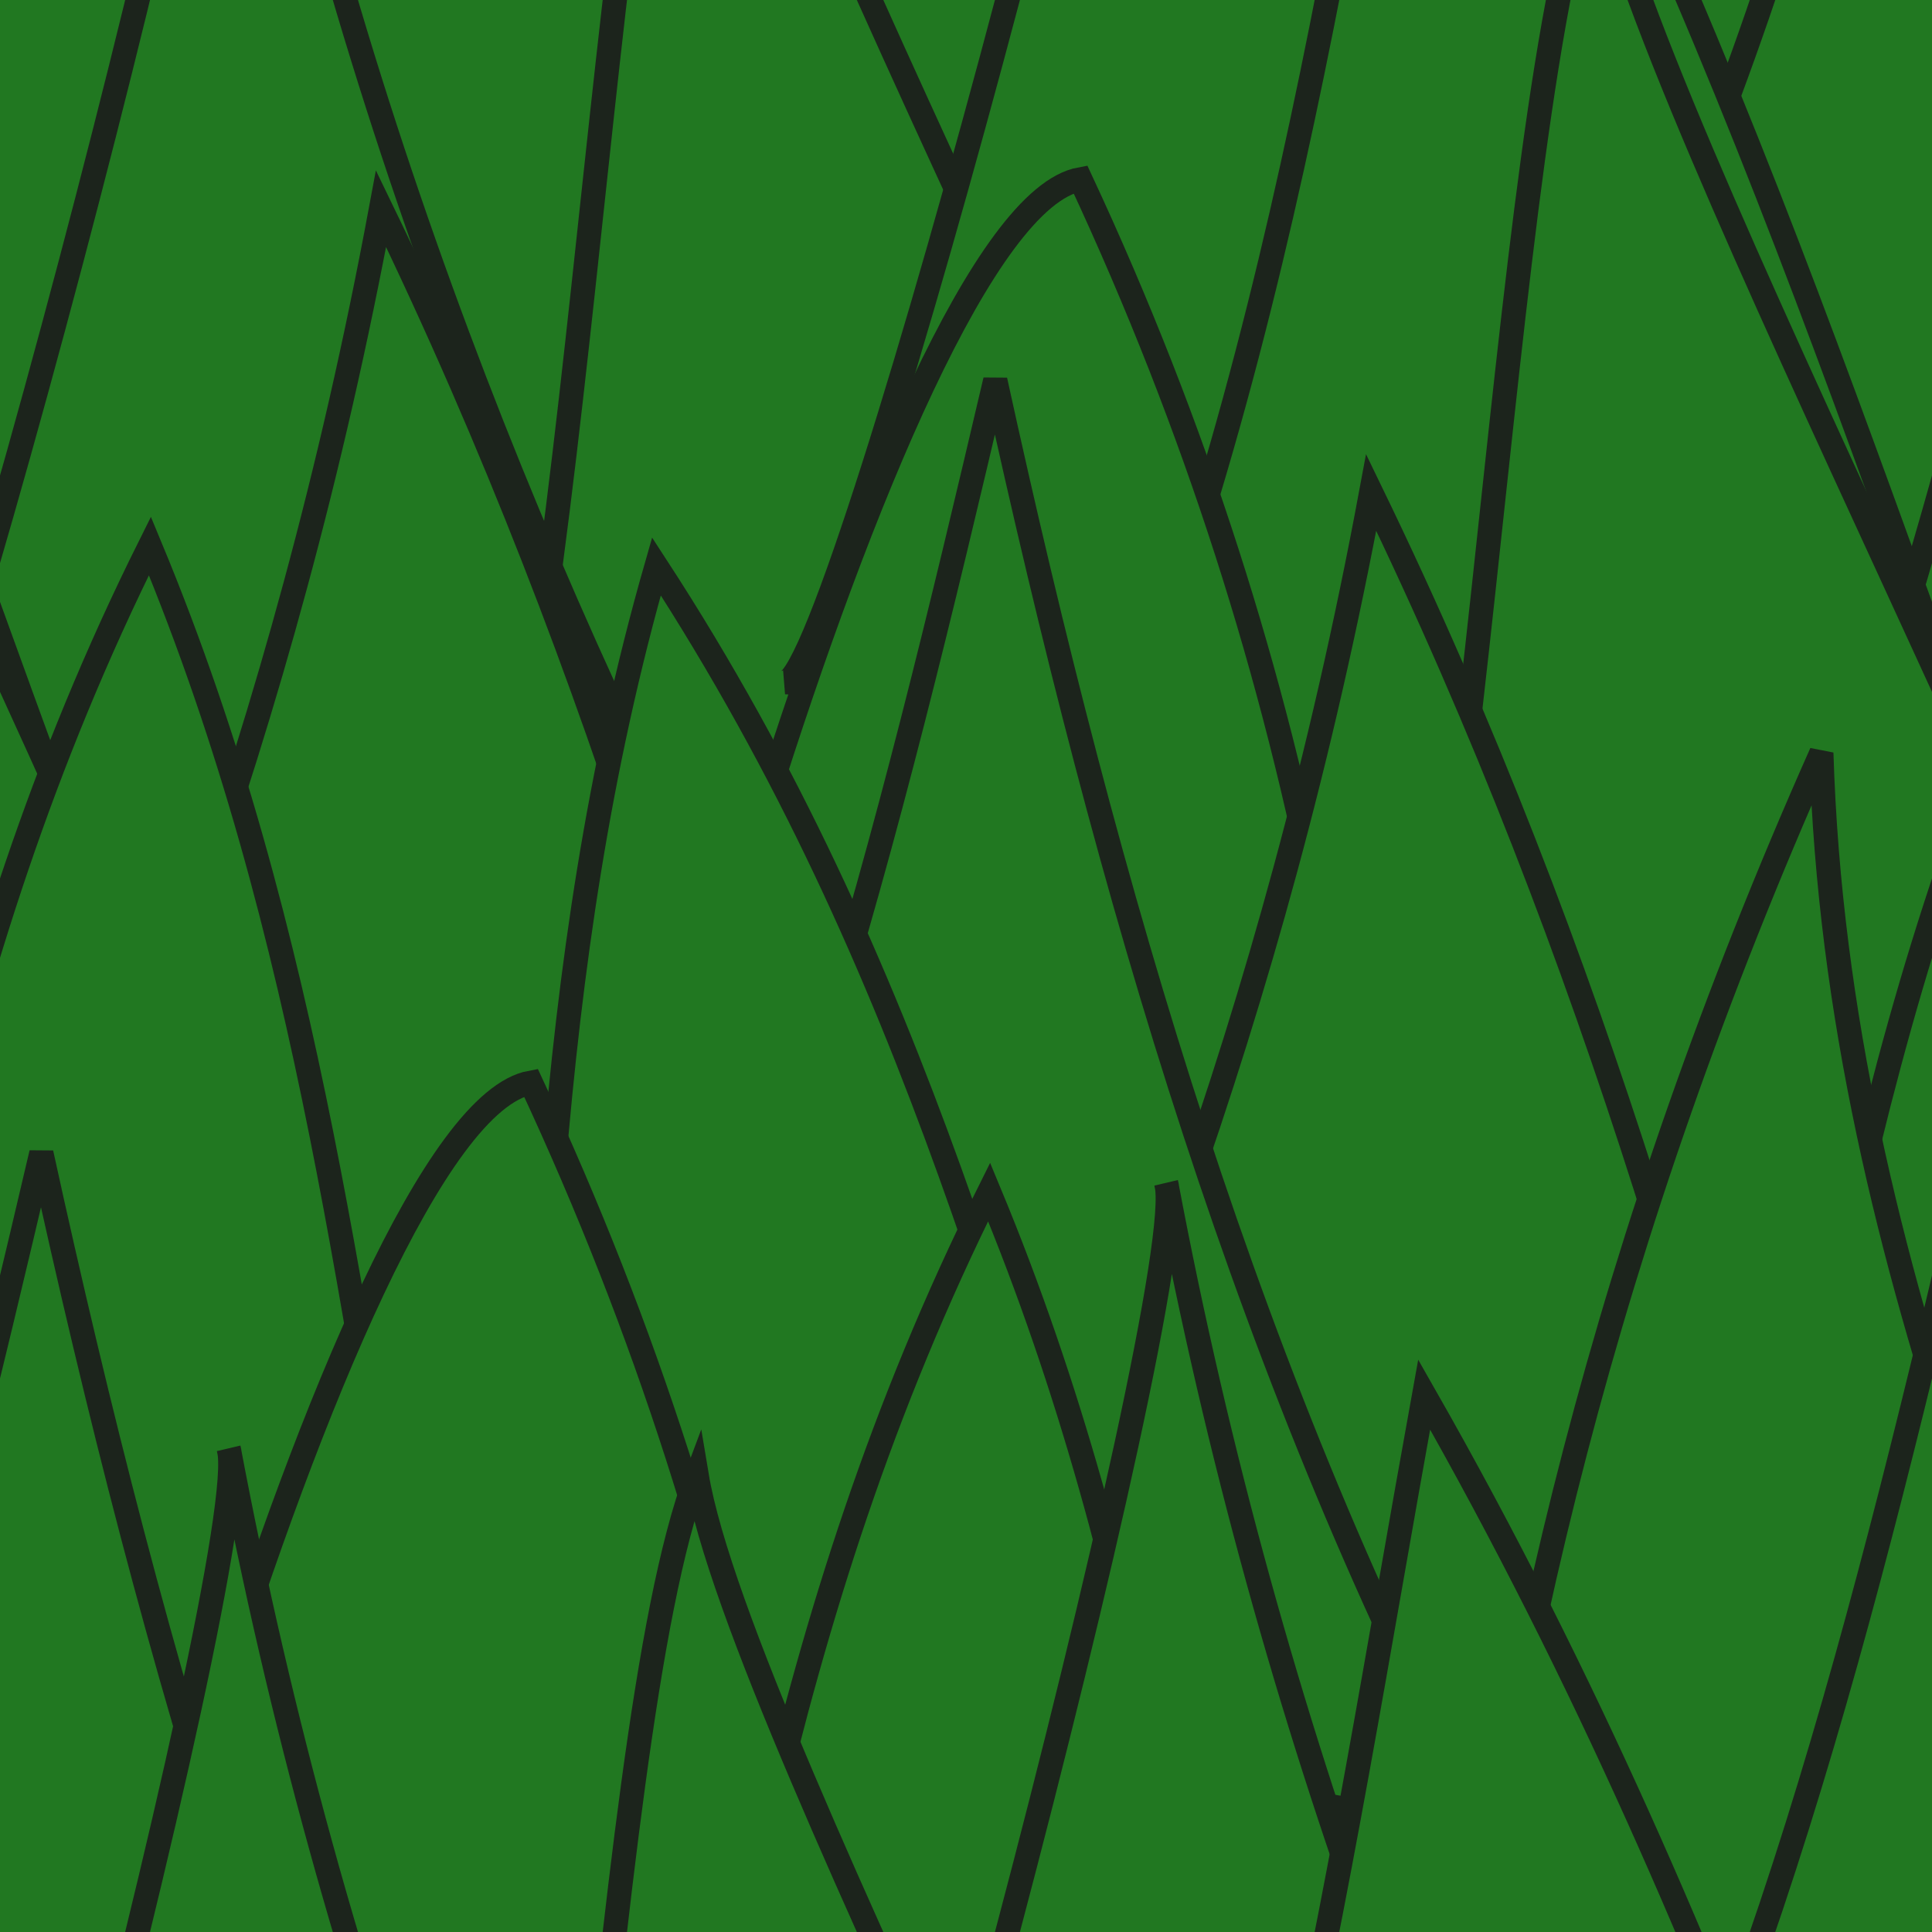
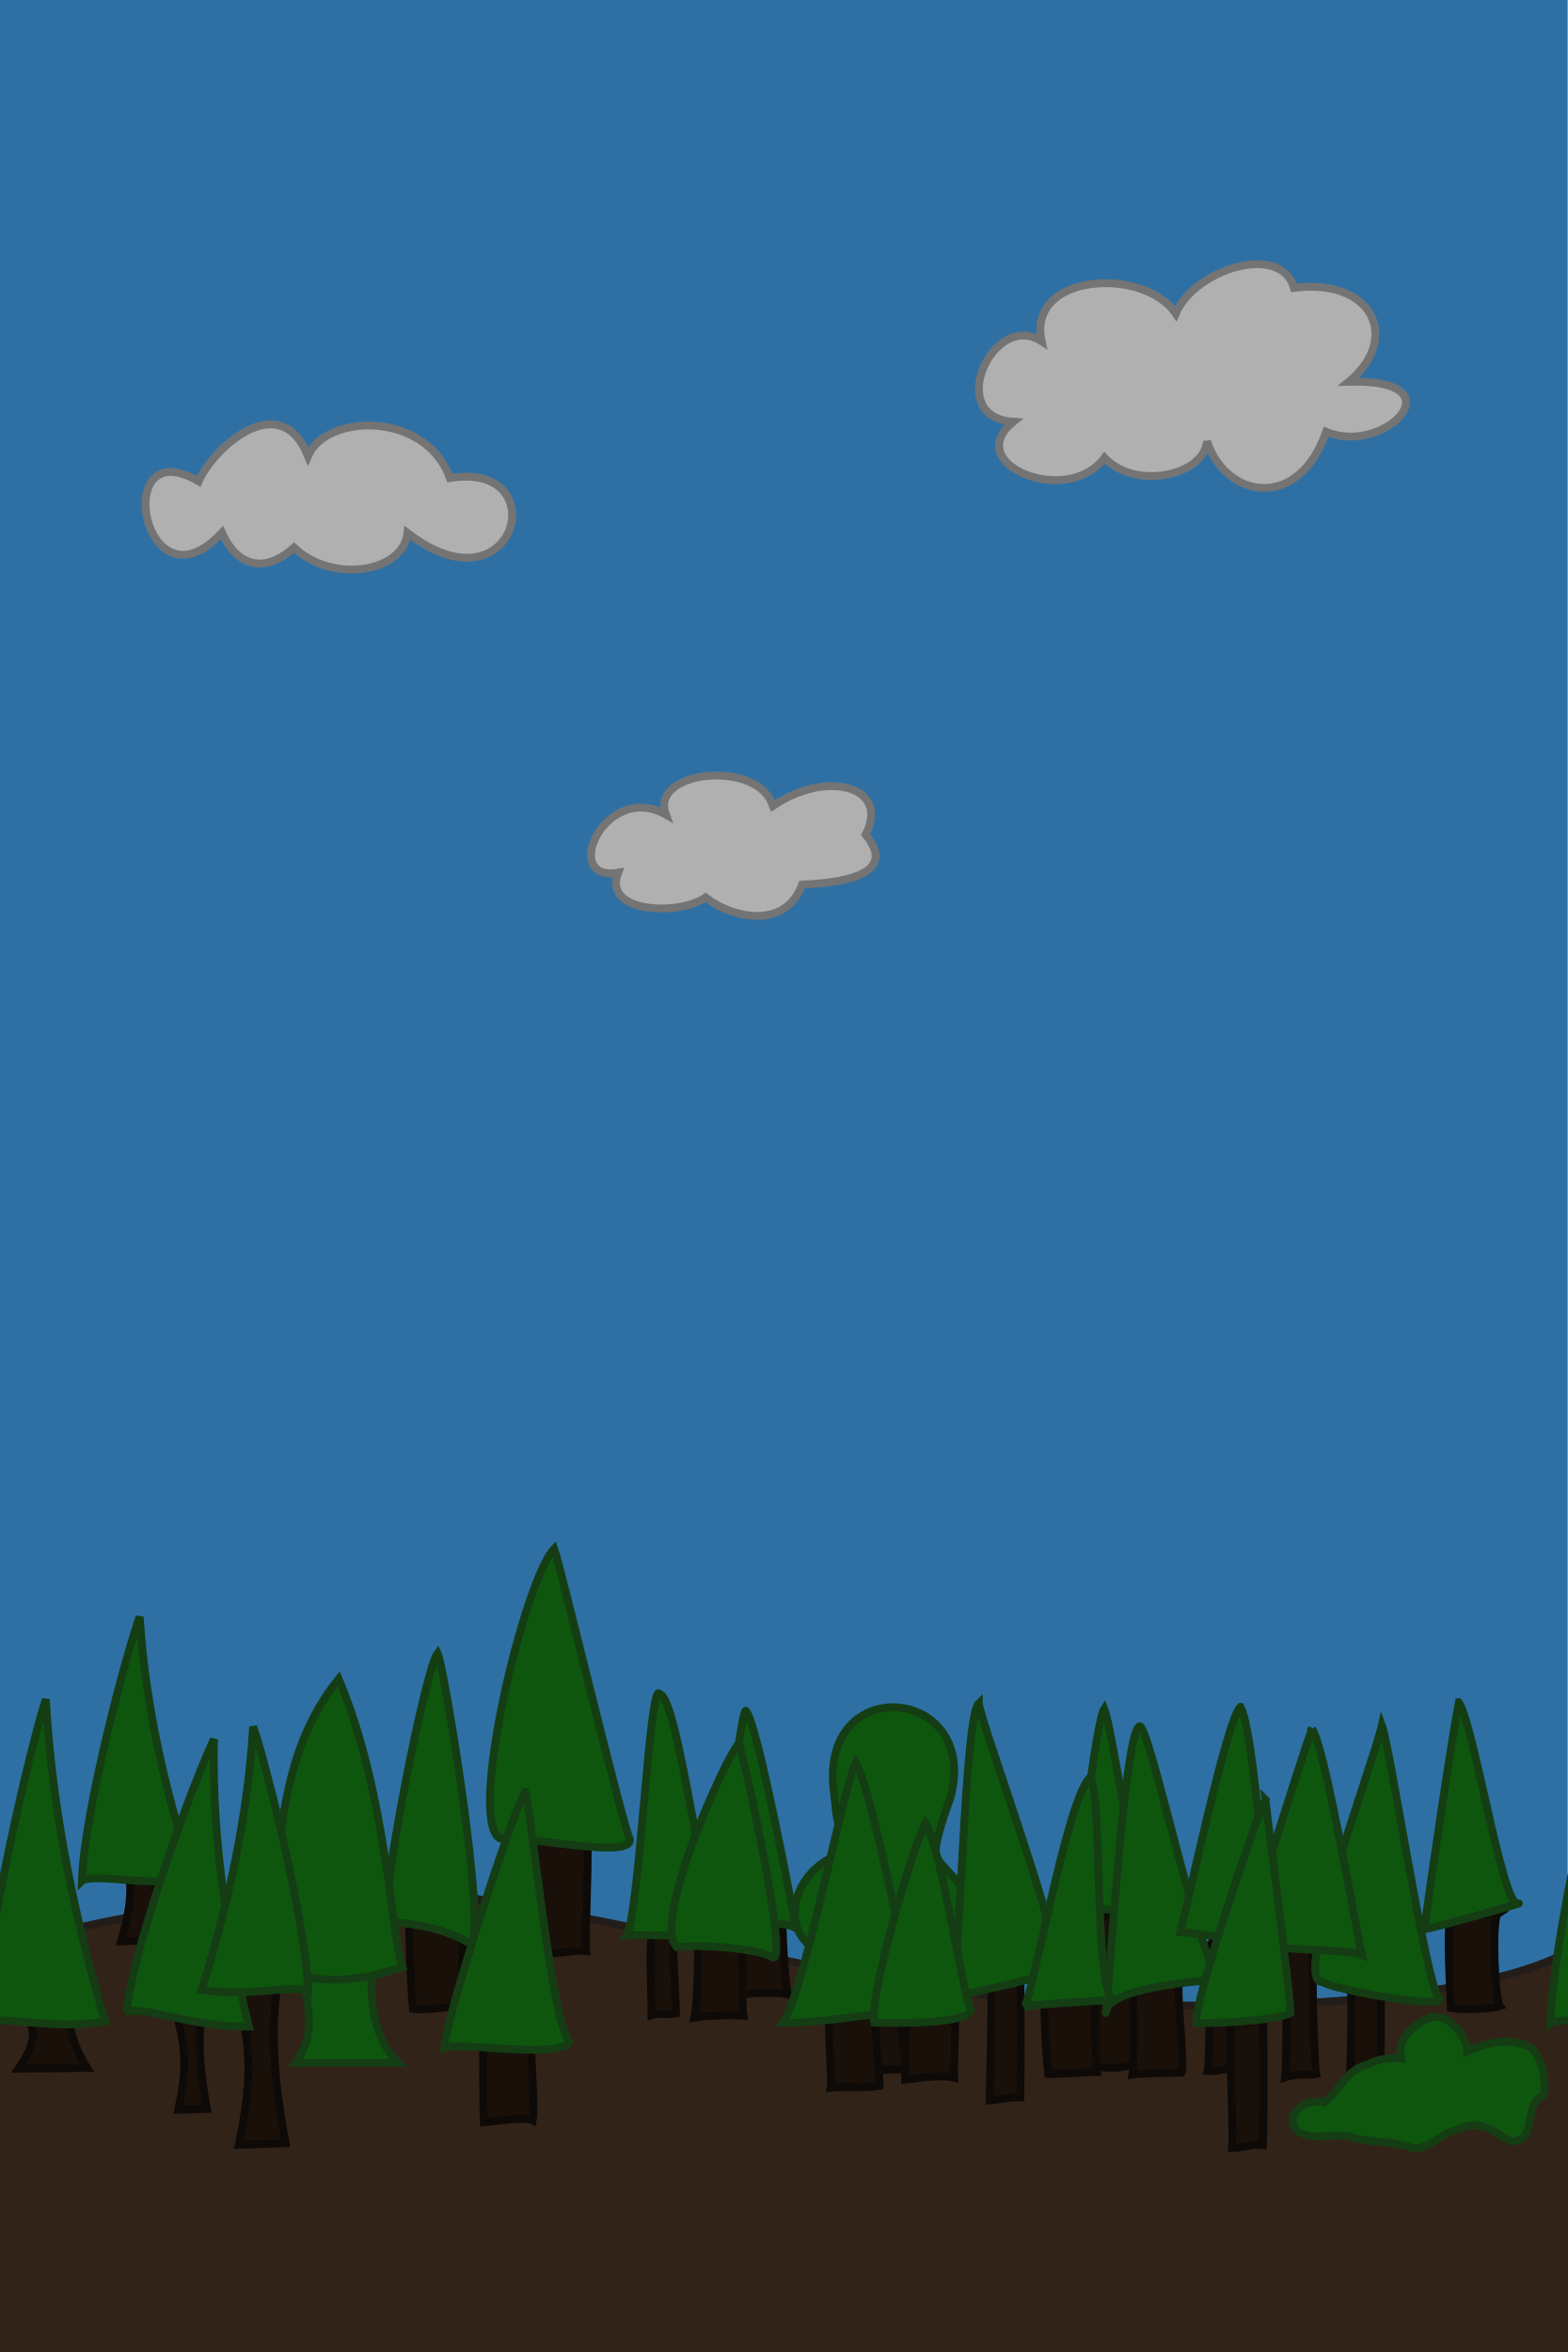
- <svg xmlns="http://www.w3.org/2000/svg" width="160" height="160" id="svg2" version="1.1">
+ <svg xmlns="http://www.w3.org/2000/svg" width="400" height="600" id="svg2" version="1.1">
  <defs id="defs4">
    </defs>
-   <g transform="translate(0,-892.3622)" id="layer1">
-     <g id="g7796" transform="translate(-68.07607,-82.51113)" style="fill:#217821;stroke:#1c241c">
-       <path style="fill:#217821;stroke:#1c241c;stroke-width:2;stroke-linecap:butt;stroke-linejoin:miter;stroke-miterlimit:4;stroke-opacity:1;stroke-dasharray:none" d="m 120,932.362 c -4.009,-1.016 21.785,-99.776 37.552,-102.643 19.209,41.168 25.822,82.337 25.035,123.505 z" id="path7664-2" />
-       <path id="path7606-6" d="m 248.666,922.338 c -2.42,-20.566 -44.761,-97.99 -48.39,-119.766 -8.468,22.38 -9.678,101.015 -20.566,121.58 z" style="fill:#217821;stroke:#1c241c;stroke-width:2;stroke-linecap:butt;stroke-linejoin:miter;stroke-miterlimit:4;stroke-opacity:1;stroke-dasharray:none" />
-       <path style="fill:#217821;stroke:#1c241c;stroke-width:2;stroke-linecap:butt;stroke-linejoin:miter;stroke-miterlimit:4;stroke-opacity:1;stroke-dasharray:none" d="m 223.794,939.895 c 14.122,-31.004 27.599,-63.463 35.836,-107.738 18.859,38.897 29.029,76.489 38.075,113.911 z" id="path7600-6" />
-       <path style="fill:#217821;stroke:#1c241c;stroke-width:2;stroke-linecap:butt;stroke-linejoin:miter;stroke-miterlimit:4;stroke-opacity:1;stroke-dasharray:none" d="m 274.5,952.862 c 17.991,-31.221 27.147,-68.752 36,-106.5 9.266,42.367 21.133,83.434 41,120.5 z" id="path7602-7" />
-       <path style="fill:#217821;stroke:#1c241c;stroke-width:2;stroke-linecap:butt;stroke-linejoin:miter;stroke-miterlimit:4;stroke-opacity:1;stroke-dasharray:none" d="m 211.724,964.138 c 7.161,-34.337 10.885,-68.183 28.767,-104.052 13.482,32.44 16.816,64.879 22.647,97.319 z" id="path7596-7" />
-       <path style="fill:#217821;stroke:#1c241c;stroke-width:2;stroke-linecap:butt;stroke-linejoin:miter;stroke-miterlimit:4;stroke-opacity:1;stroke-dasharray:none" d="m 322.922,961.855 c -11.043,-33.292 -18.615,-66.49 -40.483,-100.077 -9.682,33.769 -9.283,66.377 -11.363,99.271 z" id="path7598-6" />
-       <path id="path7594-0" d="m 281.224,1017.638 c 7.161,-34.337 10.885,-68.183 28.767,-104.052 13.482,32.44 16.816,64.879 22.647,97.319 z" style="fill:#217821;stroke:#1c241c;stroke-width:2;stroke-linecap:butt;stroke-linejoin:miter;stroke-miterlimit:4;stroke-opacity:1;stroke-dasharray:none" />
-       <path id="path7592-1" d="m 234.491,1007.173 c -4.009,-1.016 21.785,-99.776 37.552,-102.643 19.209,41.168 25.822,82.337 25.035,123.505 z" style="fill:#217821;stroke:#1c241c;stroke-width:2;stroke-linecap:butt;stroke-linejoin:miter;stroke-miterlimit:4;stroke-opacity:1;stroke-dasharray:none" />
-       <path id="path7588-1" d="m 145.794,963.395 c 14.122,-31.004 27.599,-63.463 35.836,-107.738 18.859,38.897 29.029,76.489 38.075,113.911 z" style="fill:#217821;stroke:#1c241c;stroke-width:2;stroke-linecap:butt;stroke-linejoin:miter;stroke-miterlimit:4;stroke-opacity:1;stroke-dasharray:none" />
-       <path id="path7590-5" d="m 188.837,988.842 c 3.605,-34.798 12.242,-71.483 30.077,-111.617 1.331,43.542 20.067,79.624 32.75,118.301 z" style="fill:#217821;stroke:#1c241c;stroke-width:2;stroke-linecap:butt;stroke-linejoin:miter;stroke-miterlimit:4;stroke-opacity:1;stroke-dasharray:none" />
-       <path id="path7076-8" d="m 334.166,1056.838 c -2.42,-20.566 -44.761,-97.99 -48.39,-119.766 -8.468,22.38 -9.678,101.015 -20.566,121.58 z" style="fill:#217821;stroke:#1c241c;stroke-width:2;stroke-linecap:butt;stroke-linejoin:miter;stroke-miterlimit:4;stroke-opacity:1;stroke-dasharray:none" />
-       <path id="path7586-9" d="m 195.5,1016.862 c 17.991,-31.221 27.147,-68.752 36,-106.5 9.266,42.367 21.133,83.434 41,120.5 z" style="fill:#217821;stroke:#1c241c;stroke-width:2;stroke-linecap:butt;stroke-linejoin:miter;stroke-miterlimit:4;stroke-opacity:1;stroke-dasharray:none" />
-       <path id="path7072-1" d="m 215.5,1053.362 c 4.866,-1.028 33.75,-110.656 31.522,-118.5 8.475,44.988 23.855,85.001 43.417,122 z" style="fill:#217821;stroke:#1c241c;stroke-width:2;stroke-linecap:butt;stroke-linejoin:miter;stroke-miterlimit:4;stroke-opacity:1;stroke-dasharray:none" />
-       <g id="g7684" style="fill:#217821;stroke:#1c241c">
-         <path id="path7664" d="m -40,932.362 c -4.009,-1.016 21.785,-99.776 37.552,-102.643 19.209,41.168 25.822,82.337 25.035,123.505 z" style="fill:#217821;stroke:#1c241c;stroke-width:2;stroke-linecap:butt;stroke-linejoin:miter;stroke-miterlimit:4;stroke-opacity:1;stroke-dasharray:none" />
-         <path style="fill:#217821;stroke:#1c241c;stroke-width:2;stroke-linecap:butt;stroke-linejoin:miter;stroke-miterlimit:4;stroke-opacity:1;stroke-dasharray:none" d="m 88.666,922.338 c -2.42,-20.566 -44.761,-97.99 -48.39,-119.766 -8.468,22.38 -9.678,101.015 -20.566,121.58 z" id="path7606" />
-         <path id="path7600" d="m 63.795,939.895 c 14.122,-31.004 27.599,-63.463 35.836,-107.738 18.859,38.897 29.029,76.489 38.075,113.911 z" style="fill:#217821;stroke:#1c241c;stroke-width:2;stroke-linecap:butt;stroke-linejoin:miter;stroke-miterlimit:4;stroke-opacity:1;stroke-dasharray:none" />
-         <path id="path7602" d="m 114.5,952.862 c 17.991,-31.221 27.147,-68.752 36,-106.5 9.266,42.367 21.133,83.434 41,120.5 z" style="fill:#217821;stroke:#1c241c;stroke-width:2;stroke-linecap:butt;stroke-linejoin:miter;stroke-miterlimit:4;stroke-opacity:1;stroke-dasharray:none" />
-         <path id="path7596" d="m 51.724,964.138 c 7.161,-34.337 10.885,-68.183 28.767,-104.052 13.482,32.44 16.816,64.879 22.647,97.319 z" style="fill:#217821;stroke:#1c241c;stroke-width:2;stroke-linecap:butt;stroke-linejoin:miter;stroke-miterlimit:4;stroke-opacity:1;stroke-dasharray:none" />
-         <path id="path7598" d="m 162.922,961.855 c -11.043,-33.292 -18.615,-66.49 -40.483,-100.077 -9.682,33.769 -9.283,66.377 -11.363,99.271 z" style="fill:#217821;stroke:#1c241c;stroke-width:2;stroke-linecap:butt;stroke-linejoin:miter;stroke-miterlimit:4;stroke-opacity:1;stroke-dasharray:none" />
-         <path style="fill:#217821;stroke:#1c241c;stroke-width:2;stroke-linecap:butt;stroke-linejoin:miter;stroke-miterlimit:4;stroke-opacity:1;stroke-dasharray:none" d="m 121.224,1017.638 c 7.161,-34.337 10.885,-68.183 28.767,-104.052 13.482,32.44 16.816,64.879 22.647,97.319 z" id="path7594" />
-         <path style="fill:#217821;stroke:#1c241c;stroke-width:2;stroke-linecap:butt;stroke-linejoin:miter;stroke-miterlimit:4;stroke-opacity:1;stroke-dasharray:none" d="m 74.491,1007.173 c -4.009,-1.016 21.785,-99.776 37.552,-102.643 19.209,41.168 25.822,82.337 25.035,123.505 z" id="path7592" />
-         <path style="fill:#217821;stroke:#1c241c;stroke-width:2;stroke-linecap:butt;stroke-linejoin:miter;stroke-miterlimit:4;stroke-opacity:1;stroke-dasharray:none" d="m -14.206,963.395 c 14.122,-31.004 27.599,-63.463 35.836,-107.738 18.859,38.897 29.029,76.489 38.075,113.911 z" id="path7588" />
-         <path style="fill:#217821;stroke:#1c241c;stroke-width:2;stroke-linecap:butt;stroke-linejoin:miter;stroke-miterlimit:4;stroke-opacity:1;stroke-dasharray:none" d="M 28.837,988.842 C 32.441,954.044 41.079,917.359 58.913,877.224 60.244,920.766 78.98,956.849 91.663,995.525 z" id="path7590" />
-         <path style="fill:#217821;stroke:#1c241c;stroke-width:2;stroke-linecap:butt;stroke-linejoin:miter;stroke-miterlimit:4;stroke-opacity:1;stroke-dasharray:none" d="m 174.166,1056.838 c -2.42,-20.566 -44.761,-97.99 -48.39,-119.766 -8.468,22.38 -9.678,101.015 -20.566,121.58 z" id="path7076" />
-         <path style="fill:#217821;stroke:#1c241c;stroke-width:2;stroke-linecap:butt;stroke-linejoin:miter;stroke-miterlimit:4;stroke-opacity:1;stroke-dasharray:none" d="m 35.5,1016.862 c 17.991,-31.221 27.147,-68.752 36,-106.5 9.266,42.367 21.133,83.434 41,120.5 z" id="path7586" />
-         <path style="fill:#217821;stroke:#1c241c;stroke-width:2;stroke-linecap:butt;stroke-linejoin:miter;stroke-miterlimit:4;stroke-opacity:1;stroke-dasharray:none" d="m 55.5,1053.362 c 4.866,-1.028 33.75,-110.656 31.522,-118.5 8.475,44.988 23.855,85.001 43.417,122 z" id="path7072" />
-         <path style="fill:#217821;stroke:#1c241c;stroke-width:2;stroke-linecap:butt;stroke-linejoin:miter;stroke-miterlimit:4;stroke-opacity:1;stroke-dasharray:none" d="m -26.863,1031.373 c 4.866,-1.028 33.75,-110.656 31.522,-118.5 8.475,44.988 23.855,85.001 43.417,122 z" id="path7072-9" />
-         <path style="fill:#217821;stroke:#1c241c;stroke-width:2;stroke-linecap:butt;stroke-linejoin:miter;stroke-miterlimit:4;stroke-opacity:1;stroke-dasharray:none" d="m -6.5,1053.862 c 19.403,-40.245 24.986,-81.977 32.518,-123.5 27.099,47.542 38.358,90.822 56.673,136 z" id="path7074" />
-       </g>
-       <path id="path7072-9-3" d="m 133.137,1031.373 c 4.866,-1.028 33.75,-110.656 31.522,-118.5 8.475,44.988 23.855,85.001 43.417,122 z" style="fill:#217821;stroke:#1c241c;stroke-width:2;stroke-linecap:butt;stroke-linejoin:miter;stroke-miterlimit:4;stroke-opacity:1;stroke-dasharray:none" />
-       <path id="path7074-3" d="m 153.5,1053.862 c 19.403,-40.245 24.986,-81.977 32.518,-123.5 27.099,47.542 38.358,90.822 56.673,136 z" style="fill:#217821;stroke:#1c241c;stroke-width:2;stroke-linecap:butt;stroke-linejoin:miter;stroke-miterlimit:4;stroke-opacity:1;stroke-dasharray:none" />
+   <g transform="translate(0,-452.3622)" id="layer1">
+     <rect style="fill:#2e70a4;fill-opacity:1;stroke:none" id="rect6373" width="400" height="600" x="0" y="452.362" />
+     <path style="fill:#322318;fill-opacity:1;stroke:#231d19;stroke-width:2;stroke-linecap:butt;stroke-linejoin:miter;stroke-miterlimit:4;stroke-opacity:1;stroke-dasharray:none" d="m -1.414,951.069 c 20,-10 87.034,-19.55 121.251,-14.54 50.794,7.437 99.213,22.98 145.749,26.04 64.905,4.268 113,-1.5 133,-11.5 37.5,-17.5 20,226.5 20,226.5 l -429,24 c 0,0 -31,-230.5 9,-250.5 z" id="path4174" />
+     <path style="fill:#b0b0b0;fill-opacity:1;stroke:#747474;stroke-width:2;stroke-linecap:butt;stroke-linejoin:miter;stroke-miterlimit:4;stroke-opacity:1;stroke-dasharray:none" d="m 56.627,588.257 c 3.978,8.762 10.879,10.451 18.407,3.795 9.821,9.351 27.956,6.255 28.937,-3.728 27.703,21.34 37.919,-18.529 10.824,-14.009 -6.042,-17.017 -31.499,-16.608 -36.21,-5.637 -7.283,-17.937 -24.584,-1.461 -27.902,6.473 -22.839,-13.32 -14.053,34.613 5.944,13.106 z" id="path4154" />
+     <path style="fill:#b0b0b0;fill-opacity:1;stroke:#747474;stroke-width:2;stroke-linecap:butt;stroke-linejoin:miter;stroke-miterlimit:4;stroke-opacity:1;stroke-dasharray:none" d="m 197.184,657.992 c -3.5,-12.023 -31.607,-9.231 -27.265,2.184 -15.498,-8.754 -27.121,17.302 -12.213,14.81 -4.034,10.469 15.748,10.977 22.323,6.32 6.853,5.343 20.331,8.297 24.635,-3.274 12.235,-0.537 24.076,-3.16 16.211,-12.764 6.408,-12.491 -10.218,-16.601 -23.69,-7.275 z" id="path4159" />
+     <path style="fill:#b0b0b0;fill-opacity:1;stroke:#747474;stroke-width:2;stroke-linecap:butt;stroke-linejoin:miter;stroke-miterlimit:4;stroke-opacity:1;stroke-dasharray:none" d="m 330.151,525.804 c -3.265,-11.643 -25.306,-4.857 -30.151,6.558 -8.089,-12.016 -38.043,-10.407 -34.22,7.067 -12.268,-8.06 -25.034,19.445 -7.218,20.519 -13.371,10.842 13.826,21.94 23.272,9.19 7.624,8.311 25.32,4.68 26.159,-4.21 4.638,14.481 23.252,18.079 30.378,-2.419 14.787,6.3 34.265,-13.58 5.802,-12.775 13.174,-10.862 6.354,-26.531 -14.022,-23.93 z" id="path4161" />
+     <g id="g6038" style="fill:#19100a;fill-opacity:1;stroke:#0e0a07;stroke-opacity:1" transform="translate(0,100)">
+       <path id="path6865" d="m 30.043,820.115 c 4.042,10.427 4.151,16.274 0.833,27.475 l 11.378,-0.278 c -3.14,-12.167 -3.513,-19.903 -1.943,-27.752 0,0 -5.303,0.067 -10.268,0.555 z" style="fill:#19100a;fill-opacity:1;stroke:#0e0a07;stroke-width:2;stroke-linecap:butt;stroke-linejoin:miter;stroke-miterlimit:4;stroke-opacity:1;stroke-dasharray:none" />
+       <path id="path7475" d="m 137.08,817.473 c -1.996,-0.19 -0.613,29.697 0,33.377 2.912,0.369 9.319,-1.132 12.5,-0.776 -0.478,-3.961 1.474,-36.982 -0.5,-36.482 -1.862,1.134 -11.371,0.934 -12,3.881" style="fill:#19100a;fill-opacity:1;stroke:#0e0a07;stroke-width:2;stroke-linecap:butt;stroke-linejoin:miter;stroke-miterlimit:4;stroke-opacity:1;stroke-dasharray:none" />
+       <path id="path6869-6" d="m 218.522,833.254 c 4.252,17.992 4.366,28.08 0.876,47.407 l 11.969,-0.479 c -3.303,-20.993 -3.695,-34.342 -2.043,-47.886 0,0 -5.578,0.115 -10.801,0.958 z" style="fill:#19100a;fill-opacity:1;stroke:#0e0a07;stroke-width:2;stroke-linecap:butt;stroke-linejoin:miter;stroke-miterlimit:4;stroke-opacity:1;stroke-dasharray:none" />
+       <path id="path7475-4" d="m 105.353,831.45 c -1.996,-0.19 -0.436,30.05 0,33.377 2.47,0.545 10.026,-0.69 12.5,-0.776 -0.389,-3.696 1.474,-36.982 -0.5,-36.482 -1.862,1.134 -11.371,0.934 -12,3.881" style="fill:#19100a;fill-opacity:1;stroke:#0e0a07;stroke-width:2;stroke-linecap:butt;stroke-linejoin:miter;stroke-miterlimit:4;stroke-opacity:1;stroke-dasharray:none" />
+       <path id="path6869" d="m 60.021,859 c 4.252,15.373 4.366,23.993 0.876,40.507 L 72.866,899.097 c -3.303,-17.938 -3.695,-29.343 -2.043,-40.916 0,0 -5.578,0.098 -10.801,0.818 z" style="fill:#19100a;fill-opacity:1;stroke:#0e0a07;stroke-width:2;stroke-linecap:butt;stroke-linejoin:miter;stroke-miterlimit:4;stroke-opacity:1;stroke-dasharray:none" />
+       <path id="path6867" d="m 44.944,865.834 c 2.599,9.393 2.669,14.66 0.535,24.75 l 7.316,-0.25 c -2.019,-10.96 -2.259,-17.929 -1.249,-25 0,0 -3.41,0.06 -6.602,0.5 z" style="fill:#19100a;fill-opacity:1;stroke:#0e0a07;stroke-width:2;stroke-linecap:butt;stroke-linejoin:miter;stroke-miterlimit:4;stroke-opacity:1;stroke-dasharray:none" />
+       <path id="path6871" d="m 3.444,862.022 c 6.222,6.855 6.389,10.699 1.282,18.062 l 17.514,-0.182 c -4.833,-7.999 -5.407,-13.084 -2.99,-18.245 0,0 -8.162,0.044 -15.806,0.365 z" style="fill:#19100a;fill-opacity:1;stroke:#0e0a07;stroke-width:2;stroke-linecap:butt;stroke-linejoin:miter;stroke-miterlimit:4;stroke-opacity:1;stroke-dasharray:none" />
+       <path style="fill:#19100a;fill-opacity:1;stroke:#0e0a07;stroke-width:2;stroke-linecap:butt;stroke-linejoin:miter;stroke-miterlimit:4;stroke-opacity:1;stroke-dasharray:none" d="m 211.944,863.468 c -1.387,-1.441 0.467,18.935 0,21.5 3.093,-0.439 8.651,0.212 12.5,-0.5 0.16,-1.894 -2.494,-23.341 -0.5,-23.5 0.878,-1.797 -13.811,1.652 -12,2.5" id="path7487" />
+       <path id="path7473" d="m 308.155,846.855 c 0.775,-1.902 0.564,31.265 0,33.829 1.648,0.109 3.827,-0.273 6.08,-0.787 -0.266,-1.943 0.71,-36.352 -0.243,-36.976 -0.948,0.702 -5.659,0.839 -5.837,3.934" style="fill:#19100a;fill-opacity:1;stroke:#0e0a07;stroke-width:2;stroke-linecap:butt;stroke-linejoin:miter;stroke-miterlimit:4;stroke-opacity:1;stroke-dasharray:none" />
+       <path style="fill:#19100a;fill-opacity:1;stroke:#0e0a07;stroke-width:2;stroke-linecap:butt;stroke-linejoin:miter;stroke-miterlimit:4;stroke-opacity:1;stroke-dasharray:none" d="m 123.444,872.272 c -0.368,1.966 -0.129,18.956 0,21.5 3.401,-0.332 10.74,-1.449 12.5,-0.5 0.718,-3.712 -1.107,-25.406 -0.5,-23.5 0.367,-1.966 -12.582,0.586 -12,2.5" id="path7489" />
+       <path style="fill:#19100a;fill-opacity:1;stroke:#0e0a07;stroke-width:2;stroke-linecap:butt;stroke-linejoin:miter;stroke-miterlimit:4;stroke-opacity:1;stroke-dasharray:none" d="m 166.257,866.462 c 2.387,-0.727 3.682,0.032 6.224,-0.5 0.072,-3.166 -1.434,-20.722 -0.058,-22.174 1.736,-0.994 -2.981,0.543 -5.724,1.13 -1.428,2.03 -0.327,17.772 -0.442,21.544 z" id="path7491" />
+       <path id="path7479" d="m 278.944,841.769 c 1.51,-2.206 0.546,39.416 0,36.178 -0.816,3.073 11.721,2.258 12.5,-0.841 1.791,-1.499 -1.895,-41.955 -0.5,-39.543 -0.275,-3.333 -10.226,5.76 -12,4.207" style="fill:#19100a;fill-opacity:1;stroke:#0e0a07;stroke-width:2;stroke-linecap:butt;stroke-linejoin:miter;stroke-miterlimit:4;stroke-opacity:1;stroke-dasharray:none" />
+       <path style="fill:#19100a;fill-opacity:1;stroke:#0e0a07;stroke-width:2;stroke-linecap:butt;stroke-linejoin:miter;stroke-miterlimit:4;stroke-opacity:1;stroke-dasharray:none" d="m 230.944,861.409 c 0.201,-1.99 0.046,18.538 0,21.5 1.415,-0.092 8.953,-1.497 12.5,-0.5 -0.159,-3.401 0.949,-22.122 -0.5,-23.5 -1.541,1.275 -10.36,1.355 -12,2.5" id="path7495" />
+       <path id="path7481" d="m 267.444,859.927 c -1.939,0.492 -0.281,18.718 0,21.5 1.695,0.205 10.398,-0.556 12.5,-0.5 -0.422,-4.355 -0.992,-25.439 -0.5,-23.5 -0.76,1.85 -13.759,3.452 -12,2.5" style="fill:#19100a;fill-opacity:1;stroke:#0e0a07;stroke-width:2;stroke-linecap:butt;stroke-linejoin:miter;stroke-miterlimit:4;stroke-opacity:1;stroke-dasharray:none" />
+       <path style="fill:#19100a;fill-opacity:1;stroke:#0e0a07;stroke-width:2;stroke-linecap:butt;stroke-linejoin:miter;stroke-miterlimit:4;stroke-opacity:1;stroke-dasharray:none" d="m 288.944,860.095 c 0.507,1.935 0.472,18.661 0,21.5 2.433,-0.354 10.477,-0.474 12.5,-0.5 0.983,-1.742 -1.484,-21.759 -0.5,-23.5 1.177,-1.617 -13.994,2.348 -12,2.5" id="path7497" />
+       <path id="path7483" d="m 370.194,843.135 c -1.221,-1.584 -0.1,19.367 0,21.5 2.634,0.43 9.875,0.351 12.5,-0.5 -1.25,-1.561 -2.161,-22.386 -0.5,-23.5 -1.994,-0.158 -12.339,0.529 -12,2.5" style="fill:#19100a;fill-opacity:1;stroke:#0e0a07;stroke-width:2;stroke-linecap:butt;stroke-linejoin:miter;stroke-miterlimit:4;stroke-opacity:1;stroke-dasharray:none" />
+       <path style="fill:#19100a;fill-opacity:1;stroke:#0e0a07;stroke-width:2;stroke-linecap:butt;stroke-linejoin:miter;stroke-miterlimit:4;stroke-opacity:1;stroke-dasharray:none" d="m 327.912,847.126 c 0.635,2.828 0.297,32.218 0,35.172 2.644,-1.004 6.313,-0.502 7.897,-0.818 -0.497,-2.489 -1.559,-37.858 -0.316,-38.444 0.93,2.214 -6.456,5.578 -7.581,4.09" id="path7499" />
+       <path id="path7485" d="m 344.284,857.582 c 1.254,0.408 -0.186,32.709 0,35.172 3.433,-1.047 5.68,-0.368 7.897,-0.818 -0.064,-3.09 0.622,-40.637 -0.316,-38.444 0.268,3.198 -8.305,1.408 -7.581,4.09" style="fill:#19100a;fill-opacity:1;stroke:#0e0a07;stroke-width:2;stroke-linecap:butt;stroke-linejoin:miter;stroke-miterlimit:4;stroke-opacity:1;stroke-dasharray:none" />
+       <path id="path7501" d="m 252.472,853.03 c 1.087,1.669 0.021,32.209 0,35.172 2.773,-0.311 6.081,-0.919 7.897,-0.818 0.003,-3.272 0.196,-41.435 -0.316,-38.444 -1.25,0.479 -7.385,7.322 -7.581,4.09" style="fill:#19100a;fill-opacity:1;stroke:#0e0a07;stroke-width:2;stroke-linecap:butt;stroke-linejoin:miter;stroke-miterlimit:4;stroke-opacity:1;stroke-dasharray:none" />
+       <path style="fill:#19100a;fill-opacity:1;stroke:#0e0a07;stroke-width:2;stroke-linecap:butt;stroke-linejoin:miter;stroke-miterlimit:4;stroke-opacity:1;stroke-dasharray:none" d="m 314.344,865.194 c -1.248,-0.515 0.518,29.778 0,35.172 1.645,0.041 5.55,-1.162 7.897,-0.818 0.241,-3.83 0.301,-41.3 -0.316,-38.444 0.249,3.208 -8.728,5.463 -7.581,4.09" id="path7471" />
+       <path style="fill:#19100a;fill-opacity:1;stroke:#0e0a07;stroke-width:2;stroke-linecap:butt;stroke-linejoin:miter;stroke-miterlimit:4;stroke-opacity:1;stroke-dasharray:none" d="m 188.444,840.124 c 0.535,-1.927 -1.63,20.341 0,21.5 1.76,-1.042 9.855,-1.133 12.5,-0.5 -0.563,-2.698 -2.236,-24.493 -0.5,-23.5 1.999,-0.068 -11.938,4.499 -12,2.5" id="path7493" />
+       <path id="path7477" d="m 177.194,845.58 c 1.699,-1.056 0.609,19.227 0,21.5 2.471,-0.499 9.781,-0.775 12.5,-0.5 -0.577,-4.019 -0.34,-25.494 -0.5,-23.5 -0.56,1.92 -13.461,3.866 -12,2.5" style="fill:#19100a;fill-opacity:1;stroke:#0e0a07;stroke-width:2;stroke-linecap:butt;stroke-linejoin:miter;stroke-miterlimit:4;stroke-opacity:1;stroke-dasharray:none" />
+       <path style="fill:#19100a;fill-opacity:1;stroke:#0e0a07;stroke-width:2;stroke-linecap:butt;stroke-linejoin:miter;stroke-miterlimit:4;stroke-opacity:1;stroke-dasharray:none" d="m 403.444,862.022 c 6.222,6.855 6.389,10.699 1.282,18.062 l 17.514,-0.182 c -4.833,-7.999 -5.407,-13.084 -2.99,-18.245 0,0 -8.162,0.044 -15.806,0.365 z" id="path5908" />
    </g>
-     <g transform="translate(-68.07607,77.48887)" id="g7796-9" style="fill:#217821;stroke:#1c241c">
-       <path style="fill:#217821;stroke:#1c241c;stroke-width:2;stroke-linecap:butt;stroke-linejoin:miter;stroke-miterlimit:4;stroke-opacity:1;stroke-dasharray:none" d="m 120,932.362 c -4.009,-1.016 21.785,-99.776 37.552,-102.643 19.209,41.168 25.822,82.337 25.035,123.505 z" id="path7664-2-4" />
-       <path id="path7606-6-1" d="m 248.666,922.338 c -2.42,-20.566 -44.761,-97.99 -48.39,-119.766 -8.468,22.38 -9.678,101.015 -20.566,121.58 z" style="fill:#217821;stroke:#1c241c;stroke-width:2;stroke-linecap:butt;stroke-linejoin:miter;stroke-miterlimit:4;stroke-opacity:1;stroke-dasharray:none" />
-       <path style="fill:#217821;stroke:#1c241c;stroke-width:2;stroke-linecap:butt;stroke-linejoin:miter;stroke-miterlimit:4;stroke-opacity:1;stroke-dasharray:none" d="m 223.794,939.895 c 14.122,-31.004 27.599,-63.463 35.836,-107.738 18.859,38.897 29.029,76.489 38.075,113.911 z" id="path7600-6-3" />
-       <path style="fill:#217821;stroke:#1c241c;stroke-width:2;stroke-linecap:butt;stroke-linejoin:miter;stroke-miterlimit:4;stroke-opacity:1;stroke-dasharray:none" d="m 274.5,952.862 c 17.991,-31.221 27.147,-68.752 36,-106.5 9.266,42.367 21.133,83.434 41,120.5 z" id="path7602-7-0" />
-       <path style="fill:#217821;stroke:#1c241c;stroke-width:2;stroke-linecap:butt;stroke-linejoin:miter;stroke-miterlimit:4;stroke-opacity:1;stroke-dasharray:none" d="m 211.724,964.138 c 7.161,-34.337 10.885,-68.183 28.767,-104.052 13.482,32.44 16.816,64.879 22.647,97.319 z" id="path7596-7-7" />
-       <path style="fill:#217821;stroke:#1c241c;stroke-width:2;stroke-linecap:butt;stroke-linejoin:miter;stroke-miterlimit:4;stroke-opacity:1;stroke-dasharray:none" d="m 322.922,961.855 c -11.043,-33.292 -18.615,-66.49 -40.483,-100.077 -9.682,33.769 -9.283,66.377 -11.363,99.271 z" id="path7598-6-5" />
-       <path id="path7594-0-5" d="m 281.224,1017.638 c 7.161,-34.337 10.885,-68.183 28.767,-104.052 13.482,32.44 16.816,64.879 22.647,97.319 z" style="fill:#217821;stroke:#1c241c;stroke-width:2;stroke-linecap:butt;stroke-linejoin:miter;stroke-miterlimit:4;stroke-opacity:1;stroke-dasharray:none" />
-       <path id="path7592-1-0" d="m 234.491,1007.173 c -4.009,-1.016 21.785,-99.776 37.552,-102.643 19.209,41.168 25.822,82.337 25.035,123.505 z" style="fill:#217821;stroke:#1c241c;stroke-width:2;stroke-linecap:butt;stroke-linejoin:miter;stroke-miterlimit:4;stroke-opacity:1;stroke-dasharray:none" />
-       <path id="path7588-1-0" d="m 145.794,963.395 c 14.122,-31.004 27.599,-63.463 35.836,-107.738 18.859,38.897 29.029,76.489 38.075,113.911 z" style="fill:#217821;stroke:#1c241c;stroke-width:2;stroke-linecap:butt;stroke-linejoin:miter;stroke-miterlimit:4;stroke-opacity:1;stroke-dasharray:none" />
-       <path id="path7590-5-2" d="m 188.837,988.842 c 3.605,-34.798 12.242,-71.483 30.077,-111.617 1.331,43.542 20.067,79.624 32.75,118.301 z" style="fill:#217821;stroke:#1c241c;stroke-width:2;stroke-linecap:butt;stroke-linejoin:miter;stroke-miterlimit:4;stroke-opacity:1;stroke-dasharray:none" />
-       <path id="path7076-8-8" d="m 334.166,1056.838 c -2.42,-20.566 -44.761,-97.99 -48.39,-119.766 -8.468,22.38 -9.678,101.015 -20.566,121.58 z" style="fill:#217821;stroke:#1c241c;stroke-width:2;stroke-linecap:butt;stroke-linejoin:miter;stroke-miterlimit:4;stroke-opacity:1;stroke-dasharray:none" />
-       <path id="path7586-9-6" d="m 195.5,1016.862 c 17.991,-31.221 27.147,-68.752 36,-106.5 9.266,42.367 21.133,83.434 41,120.5 z" style="fill:#217821;stroke:#1c241c;stroke-width:2;stroke-linecap:butt;stroke-linejoin:miter;stroke-miterlimit:4;stroke-opacity:1;stroke-dasharray:none" />
-       <path id="path7072-1-2" d="m 215.5,1053.362 c 4.866,-1.028 33.75,-110.656 31.522,-118.5 8.475,44.988 23.855,85.001 43.417,122 z" style="fill:#217821;stroke:#1c241c;stroke-width:2;stroke-linecap:butt;stroke-linejoin:miter;stroke-miterlimit:4;stroke-opacity:1;stroke-dasharray:none" />
-       <g id="g7684-9" style="fill:#217821;stroke:#1c241c">
-         <path id="path7664-4" d="m -40,932.362 c -4.009,-1.016 21.785,-99.776 37.552,-102.643 19.209,41.168 25.822,82.337 25.035,123.505 z" style="fill:#217821;stroke:#1c241c;stroke-width:2;stroke-linecap:butt;stroke-linejoin:miter;stroke-miterlimit:4;stroke-opacity:1;stroke-dasharray:none" />
-         <path style="fill:#217821;stroke:#1c241c;stroke-width:2;stroke-linecap:butt;stroke-linejoin:miter;stroke-miterlimit:4;stroke-opacity:1;stroke-dasharray:none" d="m 88.666,922.338 c -2.42,-20.566 -44.761,-97.99 -48.39,-119.766 -8.468,22.38 -9.678,101.015 -20.566,121.58 z" id="path7606-9" />
-         <path id="path7600-2" d="m 63.795,939.895 c 14.122,-31.004 27.599,-63.463 35.836,-107.738 18.859,38.897 29.029,76.489 38.075,113.911 z" style="fill:#217821;stroke:#1c241c;stroke-width:2;stroke-linecap:butt;stroke-linejoin:miter;stroke-miterlimit:4;stroke-opacity:1;stroke-dasharray:none" />
-         <path id="path7602-6" d="m 114.5,952.862 c 17.991,-31.221 27.147,-68.752 36,-106.5 9.266,42.367 21.133,83.434 41,120.5 z" style="fill:#217821;stroke:#1c241c;stroke-width:2;stroke-linecap:butt;stroke-linejoin:miter;stroke-miterlimit:4;stroke-opacity:1;stroke-dasharray:none" />
-         <path id="path7596-1" d="m 51.724,964.138 c 7.161,-34.337 10.885,-68.183 28.767,-104.052 13.482,32.44 16.816,64.879 22.647,97.319 z" style="fill:#217821;stroke:#1c241c;stroke-width:2;stroke-linecap:butt;stroke-linejoin:miter;stroke-miterlimit:4;stroke-opacity:1;stroke-dasharray:none" />
-         <path id="path7598-3" d="m 162.922,961.855 c -11.043,-33.292 -18.615,-66.49 -40.483,-100.077 -9.682,33.769 -9.283,66.377 -11.363,99.271 z" style="fill:#217821;stroke:#1c241c;stroke-width:2;stroke-linecap:butt;stroke-linejoin:miter;stroke-miterlimit:4;stroke-opacity:1;stroke-dasharray:none" />
-         <path style="fill:#217821;stroke:#1c241c;stroke-width:2;stroke-linecap:butt;stroke-linejoin:miter;stroke-miterlimit:4;stroke-opacity:1;stroke-dasharray:none" d="m 121.224,1017.638 c 7.161,-34.337 10.885,-68.183 28.767,-104.052 13.482,32.44 16.816,64.879 22.647,97.319 z" id="path7594-2" />
-         <path style="fill:#217821;stroke:#1c241c;stroke-width:2;stroke-linecap:butt;stroke-linejoin:miter;stroke-miterlimit:4;stroke-opacity:1;stroke-dasharray:none" d="m 74.491,1007.173 c -4.009,-1.016 21.785,-99.776 37.552,-102.643 19.209,41.168 25.822,82.337 25.035,123.505 z" id="path7592-0" />
-         <path style="fill:#217821;stroke:#1c241c;stroke-width:2;stroke-linecap:butt;stroke-linejoin:miter;stroke-miterlimit:4;stroke-opacity:1;stroke-dasharray:none" d="m -14.206,963.395 c 14.122,-31.004 27.599,-63.463 35.836,-107.738 18.859,38.897 29.029,76.489 38.075,113.911 z" id="path7588-9" />
-         <path style="fill:#217821;stroke:#1c241c;stroke-width:2;stroke-linecap:butt;stroke-linejoin:miter;stroke-miterlimit:4;stroke-opacity:1;stroke-dasharray:none" d="M 28.837,988.842 C 32.441,954.044 41.079,917.359 58.913,877.224 60.244,920.766 78.98,956.849 91.663,995.525 z" id="path7590-56" />
-         <path style="fill:#217821;stroke:#1c241c;stroke-width:2;stroke-linecap:butt;stroke-linejoin:miter;stroke-miterlimit:4;stroke-opacity:1;stroke-dasharray:none" d="m 174.166,1056.838 c -2.42,-20.566 -44.761,-97.99 -48.39,-119.766 -8.468,22.38 -9.678,101.015 -20.566,121.58 z" id="path7076-2" />
-         <path style="fill:#217821;stroke:#1c241c;stroke-width:2;stroke-linecap:butt;stroke-linejoin:miter;stroke-miterlimit:4;stroke-opacity:1;stroke-dasharray:none" d="m 35.5,1016.862 c 17.991,-31.221 27.147,-68.752 36,-106.5 9.266,42.367 21.133,83.434 41,120.5 z" id="path7586-98" />
-         <path style="fill:#217821;stroke:#1c241c;stroke-width:2;stroke-linecap:butt;stroke-linejoin:miter;stroke-miterlimit:4;stroke-opacity:1;stroke-dasharray:none" d="m 55.5,1053.362 c 4.866,-1.028 33.75,-110.656 31.522,-118.5 8.475,44.988 23.855,85.001 43.417,122 z" id="path7072-91" />
-         <path style="fill:#217821;stroke:#1c241c;stroke-width:2;stroke-linecap:butt;stroke-linejoin:miter;stroke-miterlimit:4;stroke-opacity:1;stroke-dasharray:none" d="m -26.863,1031.373 c 4.866,-1.028 33.75,-110.656 31.522,-118.5 8.475,44.988 23.855,85.001 43.417,122 z" id="path7072-9-7" />
-         <path style="fill:#217821;stroke:#1c241c;stroke-width:2;stroke-linecap:butt;stroke-linejoin:miter;stroke-miterlimit:4;stroke-opacity:1;stroke-dasharray:none" d="m -6.5,1053.862 c 19.403,-40.245 24.986,-81.977 32.518,-123.5 27.099,47.542 38.358,90.822 56.673,136 z" id="path7074-4" />
-       </g>
-       <path id="path7072-9-3-3" d="m 133.137,1031.373 c 4.866,-1.028 33.75,-110.656 31.522,-118.5 8.475,44.988 23.855,85.001 43.417,122 z" style="fill:#217821;stroke:#1c241c;stroke-width:2;stroke-linecap:butt;stroke-linejoin:miter;stroke-miterlimit:4;stroke-opacity:1;stroke-dasharray:none" />
-       <path id="path7074-3-2" d="m 153.5,1053.862 c 19.403,-40.245 24.986,-81.977 32.518,-123.5 27.099,47.542 38.358,90.822 56.673,136 z" style="fill:#217821;stroke:#1c241c;stroke-width:2;stroke-linecap:butt;stroke-linejoin:miter;stroke-miterlimit:4;stroke-opacity:1;stroke-dasharray:none" />
+     <path style="fill:#0e560e;fill-opacity:1;stroke:#143d14;stroke-width:2;stroke-linecap:butt;stroke-linejoin:miter;stroke-miterlimit:4;stroke-opacity:1;stroke-dasharray:none" d="m 248.455,943.418 c 0.767,-8.818 -7.493,-13.332 -9.581,-17.534 -1.031,-2.22 3.118,-13.596 3.638,-14.912 7.677,-28.555 -33.532,-32.292 -29.764,-1.737 0.696,5.641 0.249,6.407 3.194,15.607 -8.481,2.14 -13.101,9.45 -13.073,14.961 -1.536,19.205 44.454,18.187 45.585,3.616 z" id="path4262" />
+     <path style="fill:#0e560e;fill-opacity:1;stroke:#143d14;stroke-width:2;stroke-linecap:butt;stroke-linejoin:miter;stroke-miterlimit:4;stroke-opacity:1;stroke-dasharray:none" d="m 111.662,874.066 c 1.681,3.474 12.888,72.035 8.32,74.067 -4.406,-2.365 -8.973,-4.594 -21.441,-5.619 -1.051,-8.283 10.032,-64.516 13.121,-68.448 z" id="path6881" />
+     <g id="g6877" transform="translate(-189.0078,103.0112)" style="fill:#0e560e;fill-opacity:1;stroke:#143d14;stroke-width:2;stroke-miterlimit:4;stroke-opacity:1;stroke-dasharray:none">
+       <path transform="translate(0,752.3622)" id="path6875" d="m 265.872,99.889 c 1.095,7.582 4.554,14.869 -1.414,23.335 l 26.163,0 c -7.378,-7.676 -7.351,-17.82 -6.364,-28.284 z" style="fill:#0e560e;fill-opacity:1;stroke:#143d14;stroke-width:2;stroke-linecap:butt;stroke-linejoin:miter;stroke-miterlimit:4;stroke-opacity:1;stroke-dasharray:none" />
+       <path id="path6873" d="m 275.418,777.651 c -16.481,20.514 -14.149,44.776 -19.092,71.418 10.714,7.133 22.763,6.255 35.355,2.121 -2.684,-6.55 -3.877,-44.341 -16.263,-73.539 z" style="fill:#0e560e;fill-opacity:1;stroke:#143d14;stroke-width:2;stroke-linecap:butt;stroke-linejoin:miter;stroke-miterlimit:4;stroke-opacity:1;stroke-dasharray:none" />
    </g>
+     <path style="fill:#0e560e;fill-opacity:1;stroke:#143d14;stroke-width:2;stroke-linecap:butt;stroke-linejoin:miter;stroke-miterlimit:4;stroke-opacity:1;stroke-dasharray:none" d="m 20.895,932.159 c 0.521,-17.436 11.36,-58.283 14.75,-67.337 1.564,25.484 8.092,49.761 13.828,66.862 -12.255,2.012 -24.927,-1.538 -28.577,0.474 z" id="path6841" />
+     <path style="fill:#0e560e;fill-opacity:1;stroke:#143d14;stroke-width:2;stroke-linecap:butt;stroke-linejoin:miter;stroke-miterlimit:4;stroke-opacity:1;stroke-dasharray:none" d="m 32.253,965.594 c 2.184,-18.499 17.806,-60.399 22.347,-69.538 -0.651,27.384 4.231,54.225 8.913,73.301 -13.573,0.313 -27.087,-5.362 -31.261,-3.763 z" id="path6845" />
+     <path style="fill:#0e560e;fill-opacity:1;stroke:#143d14;stroke-width:2;stroke-linecap:butt;stroke-linejoin:miter;stroke-miterlimit:4;stroke-opacity:1;stroke-dasharray:none" d="m -4.431,968.593 c 0.57,-21.42 12.422,-71.6 16.129,-82.722 1.711,31.306 8.848,61.132 15.121,82.14 -13.401,2.471 -27.258,-1.889 -31.25,0.583 z" id="path6839" />
+     <path style="fill:#0e560e;fill-opacity:1;stroke:#143d14;stroke-width:2;stroke-linecap:butt;stroke-linejoin:miter;stroke-miterlimit:4;stroke-opacity:1;stroke-dasharray:none" d="m 78.625,960.436 c -0.496,-17.51 -10.811,-58.529 -14.037,-67.621 -1.489,25.591 -7.701,49.972 -13.16,67.145 11.663,2.02 23.723,-1.544 27.197,0.476 z" id="path6843" />
+     <path id="path6915" d="m 141.402,847.457 c 1.711,4.698 17.198,69.649 19.329,74.172 0.307,4.991 -24.335,-0.704 -33.299,-0.343 -8.176,-5.321 6.48,-66.102 13.97,-73.829 z" style="fill:#0e560e;fill-opacity:1;stroke:#143d14;stroke-width:2;stroke-linecap:butt;stroke-linejoin:miter;stroke-miterlimit:4;stroke-opacity:1;stroke-dasharray:none" />
+     <path style="fill:#0e560e;fill-opacity:1;stroke:#143d14;stroke-width:2;stroke-linecap:butt;stroke-linejoin:miter;stroke-miterlimit:4;stroke-opacity:1;stroke-dasharray:none" d="m 134.022,909.45 c 1.568,4.748 6.672,58.583 11.235,63.726 -1.949,4.604 -27.811,-0.046 -31.951,1.538 0.649,-8.038 17.635,-60.838 20.715,-65.264 z" id="path6883" />
+     <path id="path6911" d="m 352.595,892.469 c 2.046,5.439 11.178,65.613 14.442,69.401 3.493,3.578 -28.019,-2.212 -29.452,-3.858 -8.609,0.803 12.932,-56.112 15.01,-65.543 z" style="fill:#0e560e;fill-opacity:1;stroke:#143d14;stroke-width:2;stroke-linecap:butt;stroke-linejoin:miter;stroke-miterlimit:4;stroke-opacity:1;stroke-dasharray:none" />
+     <path id="path6917" d="m 218.36,901.961 c 4.757,8.257 15.545,67.292 15.684,62.294 4.988,-0.353 -26.577,4.664 -34.282,4.1 5.209,-6.718 15.453,-60.446 18.598,-66.394 z" style="fill:#0e560e;fill-opacity:1;stroke:#143d14;stroke-width:2;stroke-linecap:butt;stroke-linejoin:miter;stroke-miterlimit:4;stroke-opacity:1;stroke-dasharray:none" />
+     <path id="path6923" d="m 168.283,884.525 c 4.959,0.64 11.197,58.064 15.913,59.725 3.969,3.041 -20.933,1.348 -24.302,1.837 3.252,-5.439 5.901,-65.899 8.389,-61.563 z" style="fill:#0e560e;fill-opacity:1;stroke:#143d14;stroke-width:2;stroke-linecap:butt;stroke-linejoin:miter;stroke-miterlimit:4;stroke-opacity:1;stroke-dasharray:none" />
+     <path id="path6929" d="m 190.43,888.948 c 2.782,2.936 12.012,51.225 12.613,55.224 -3.562,-1.915 -16.475,-1.949 -17.645,2.119 -2.881,-3.726 3.789,-61.193 5.032,-57.344 z" style="fill:#0e560e;fill-opacity:1;stroke:#143d14;stroke-width:2;stroke-linecap:butt;stroke-linejoin:miter;stroke-miterlimit:4;stroke-opacity:1;stroke-dasharray:none" />
+     <path style="fill:#0e560e;fill-opacity:1;stroke:#143d14;stroke-width:2;stroke-linecap:butt;stroke-linejoin:miter;stroke-miterlimit:4;stroke-opacity:1;stroke-dasharray:none" d="m 281.748,888.267 c 1.956,4.654 8.035,46.562 10.749,51.651 -2.854,0.134 -14.181,-0.914 -18.649,-0.55 1.321,-7.642 5.706,-47.703 7.9,-51.101 z" id="path6881-0" />
+     <path id="path6913" d="m 290.542,892.909 c 2.1,-4.538 16.671,66.346 21.32,64.505 -4.999,0.098 -29.769,1.937 -29.729,8.461 0.429,0.429 4.492,-69.858 8.409,-72.966 z" style="fill:#0e560e;fill-opacity:1;stroke:#143d14;stroke-width:2;stroke-linecap:butt;stroke-linejoin:miter;stroke-miterlimit:4;stroke-opacity:1;stroke-dasharray:none" />
+     <path id="path6919" d="m 249.744,886.856 c 0.437,4.981 23.765,67.683 18.902,66.523 -1.547,4.755 -20.058,6.142 -25.853,9.073 2.285,-10.078 3.303,-72.178 6.951,-75.597 z" style="fill:#0e560e;fill-opacity:1;stroke:#143d14;stroke-width:2;stroke-linecap:butt;stroke-linejoin:miter;stroke-miterlimit:4;stroke-opacity:1;stroke-dasharray:none" />
+     <path id="path6925" d="m 278.206,905.747 c 2.98,4.696 1.067,51.038 5.397,56.52 4.02,0.443 -19.504,1.032 -22.386,2.161 2.113,-1.201 11.017,-53.698 16.989,-58.682 z" style="fill:#0e560e;fill-opacity:1;stroke:#143d14;stroke-width:2;stroke-linecap:butt;stroke-linejoin:miter;stroke-miterlimit:4;stroke-opacity:1;stroke-dasharray:none" />
+     <path id="path6931" d="m 236.117,917.532 c 4.288,6.746 9.203,42.547 11.665,47.671 -1.594,3.717 -20.525,3.262 -24.721,3.126 -1.659,-5.101 9.467,-44.068 13.056,-50.797 z" style="fill:#0e560e;fill-opacity:1;stroke:#143d14;stroke-width:2;stroke-linecap:butt;stroke-linejoin:miter;stroke-miterlimit:4;stroke-opacity:1;stroke-dasharray:none" />
+     <path style="fill:#0e560e;fill-opacity:1;stroke:#143d14;stroke-width:2;stroke-linecap:butt;stroke-linejoin:miter;stroke-miterlimit:4;stroke-opacity:1;stroke-dasharray:none" d="m 334.788,893.422 c 3.291,4.418 11.364,52.32 12.76,57.633 -4.813,-2.03 -31.29,-0.233 -29.23,-5.612 -0.825,1.755 14.748,-48.042 16.471,-52.022 z" id="path6883-5" />
+     <path id="path6921" d="m 372.221,886.634 c 3.759,5.512 10.908,50.819 14.914,51.376 3.943,-0.9 -19.361,5.632 -23.673,6.551 0.843,-7.812 7.334,-50.988 8.758,-57.927 z" style="fill:#0e560e;fill-opacity:1;stroke:#143d14;stroke-width:2;stroke-linecap:butt;stroke-linejoin:miter;stroke-miterlimit:4;stroke-opacity:1;stroke-dasharray:none" />
+     <path id="path6927" d="m 188.517,897.071 c 1.466,3.952 12.671,55.682 8.759,54.655 -3.346,-2.272 -18.276,-3.409 -24.629,-2.66 -6.409,-6.869 12.703,-48.702 15.87,-51.995 z" style="fill:#0e560e;fill-opacity:1;stroke:#143d14;stroke-width:2;stroke-linecap:butt;stroke-linejoin:miter;stroke-miterlimit:4;stroke-opacity:1;stroke-dasharray:none" />
+     <path id="path6933" d="m 316.527,887.787 c 3.464,6.23 6.8,53.354 6.943,59.2 -5.714,1.169 -17.89,-1.68 -22.275,-1.719 1.494,-5.703 12.014,-55.168 15.331,-57.481 z" style="fill:#0e560e;fill-opacity:1;stroke:#143d14;stroke-width:2;stroke-linecap:butt;stroke-linejoin:miter;stroke-miterlimit:4;stroke-opacity:1;stroke-dasharray:none" />
+     <path style="fill:#0e560e;fill-opacity:1;stroke:#143d14;stroke-width:2;stroke-linecap:butt;stroke-linejoin:miter;stroke-miterlimit:4;stroke-opacity:1;stroke-dasharray:none" d="m 322.856,911.459 c 0.621,5.356 6.125,46.923 6.405,54.4 -3.937,2.027 -18.671,2.651 -23.988,2.613 -0.896,-4.811 14.941,-51.572 17.584,-57.012 z" id="path6885-7" />
+     <path style="fill:#0e560e;fill-opacity:1;stroke:#143d14;stroke-width:2;stroke-linecap:butt;stroke-linejoin:miter;stroke-miterlimit:4;stroke-opacity:1;stroke-dasharray:none" d="m 357.602,977.508 c -1.6,-5.034 3.575,-9.145 7.748,-10.545 4.961,-0.809 9.111,5.676 9.002,8.739 4.98,-2.365 11.462,-3.834 16.45,-0.813 2.881,3.184 3.924,8.024 2.968,12.093 -5.431,1.904 -1.005,11.585 -8.276,11.637 -4.126,-2.257 -8.347,-6.032 -13.393,-2.994 -4.51,0.484 -7.441,5.77 -12.254,4.511 -4.59,-1.578 -9.309,-1.197 -13.961,-2.294 -4.708,-1.975 -10.23,1.119 -14.676,-1.713 -4.191,-4.09 2.259,-8.856 6.594,-7.43 4.223,-3.006 5.599,-8.4 11.123,-9.629 2.851,-1.527 5.398,-1.825 8.675,-1.56 z" id="path6800" />
+     <path id="path5914" d="m 395.569,968.593 c 0.57,-21.42 12.422,-71.6 16.129,-82.722 1.711,31.306 8.848,61.132 15.121,82.14 -13.401,2.471 -27.258,-1.889 -31.25,0.583 z" style="fill:#0e560e;fill-opacity:1;stroke:#143d14;stroke-width:2;stroke-linecap:butt;stroke-linejoin:miter;stroke-miterlimit:4;stroke-opacity:1;stroke-dasharray:none" />
  </g>
</svg>
